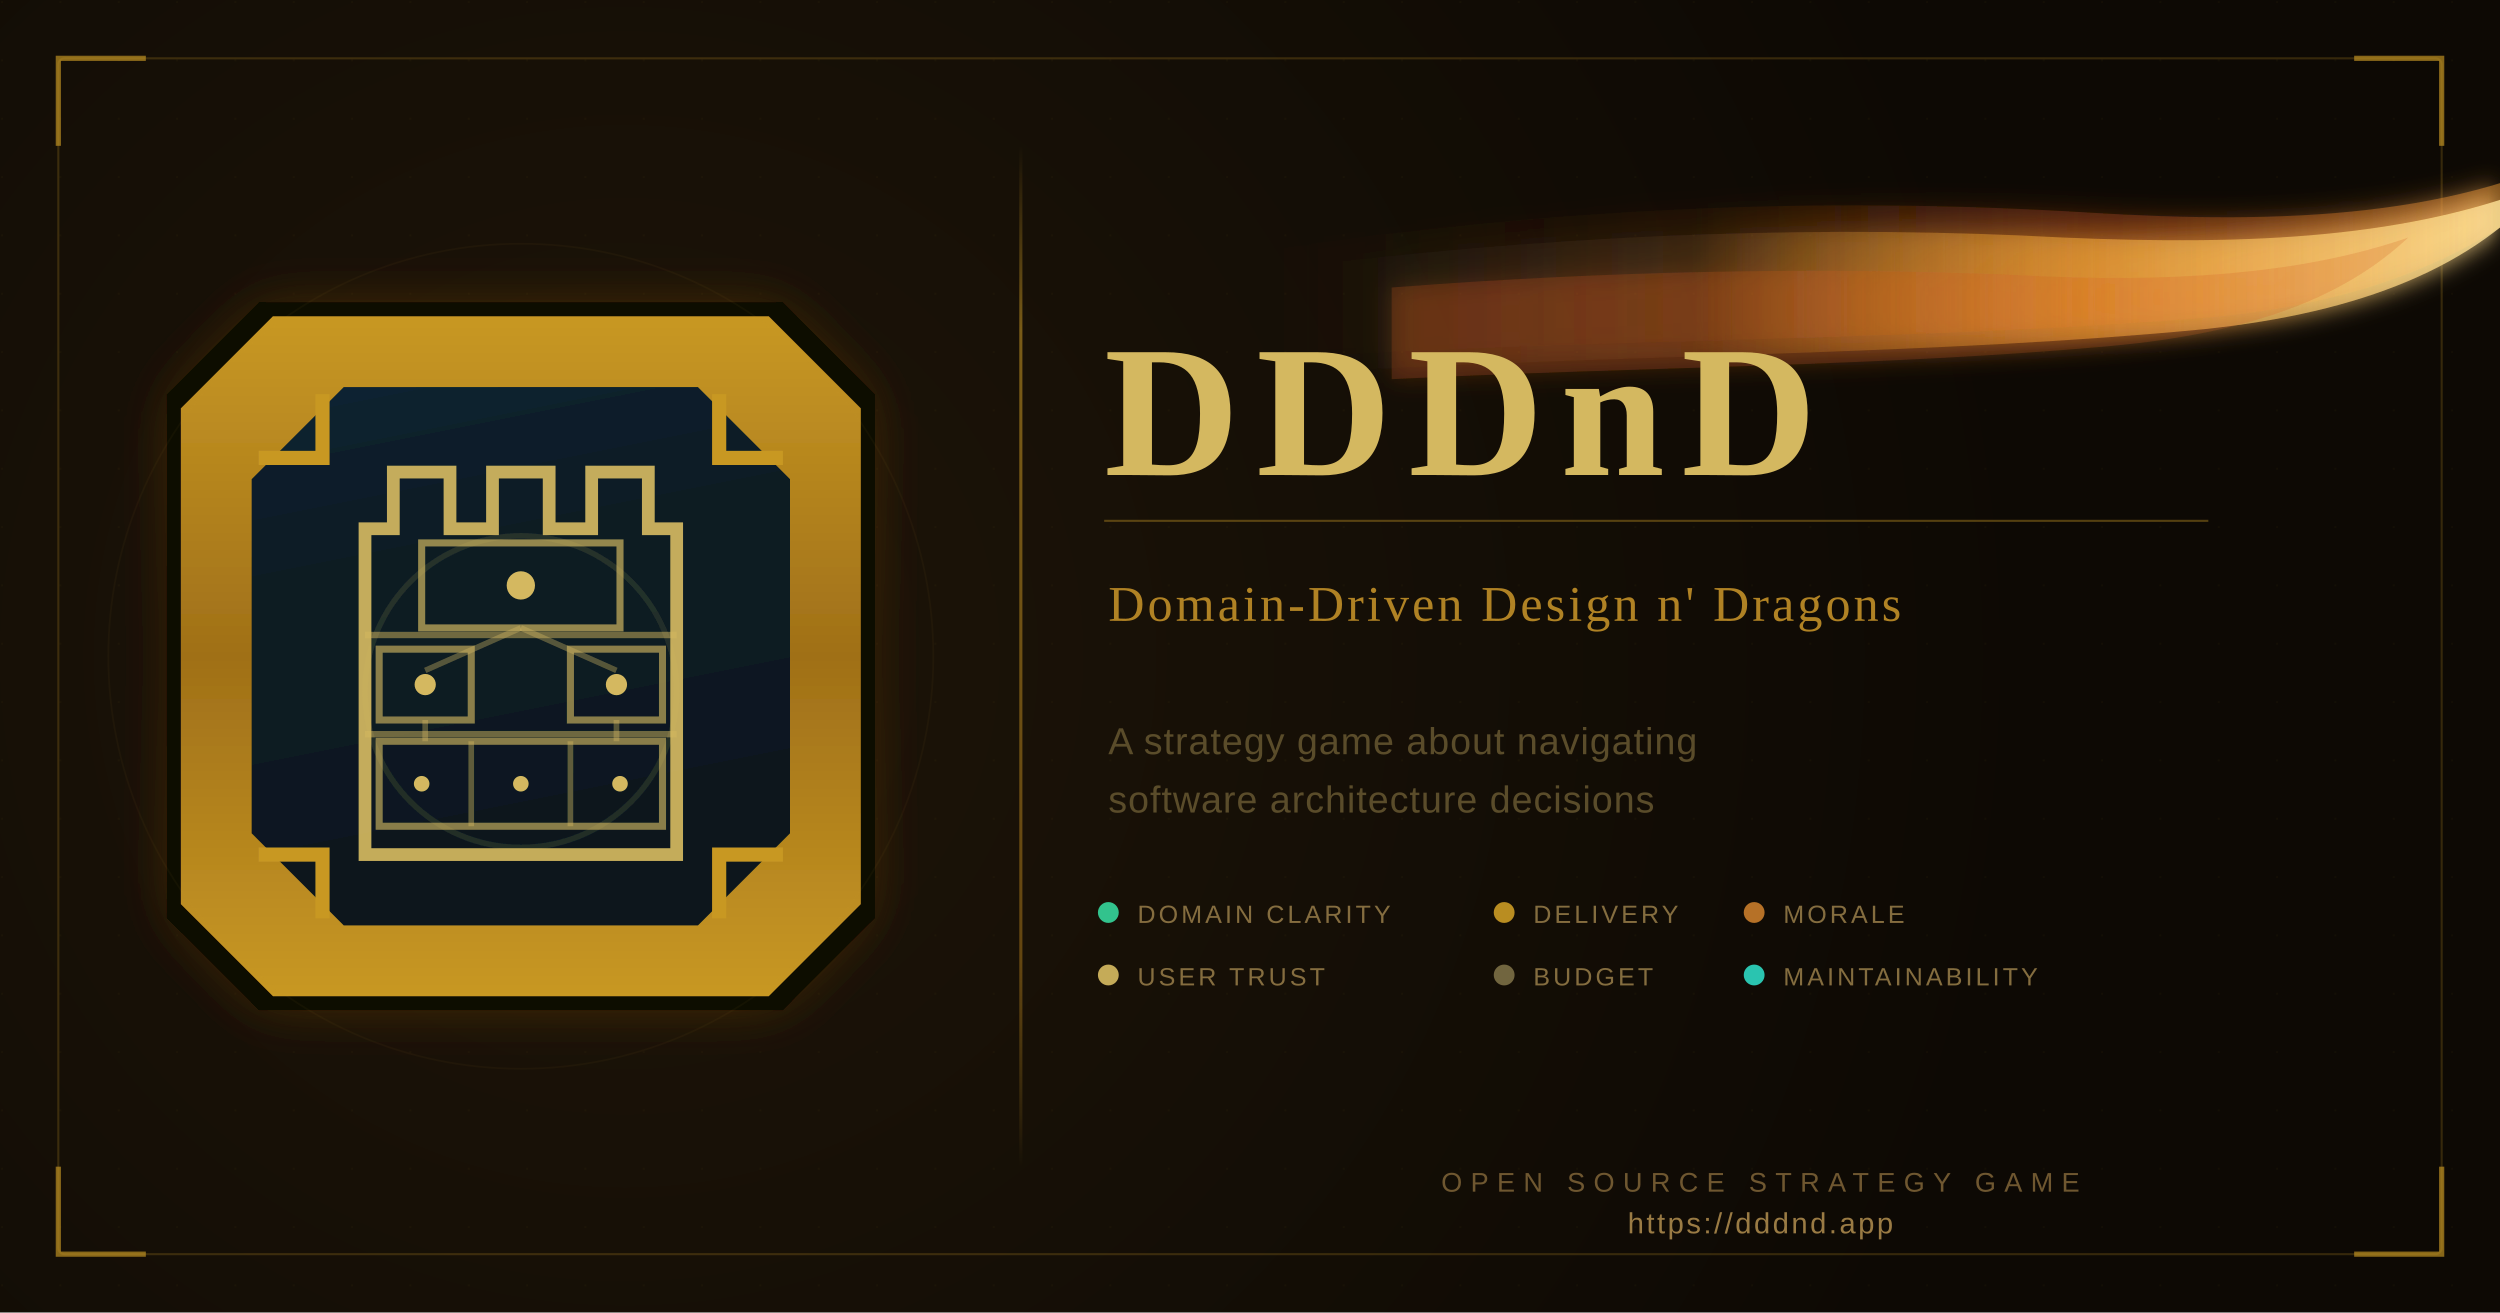
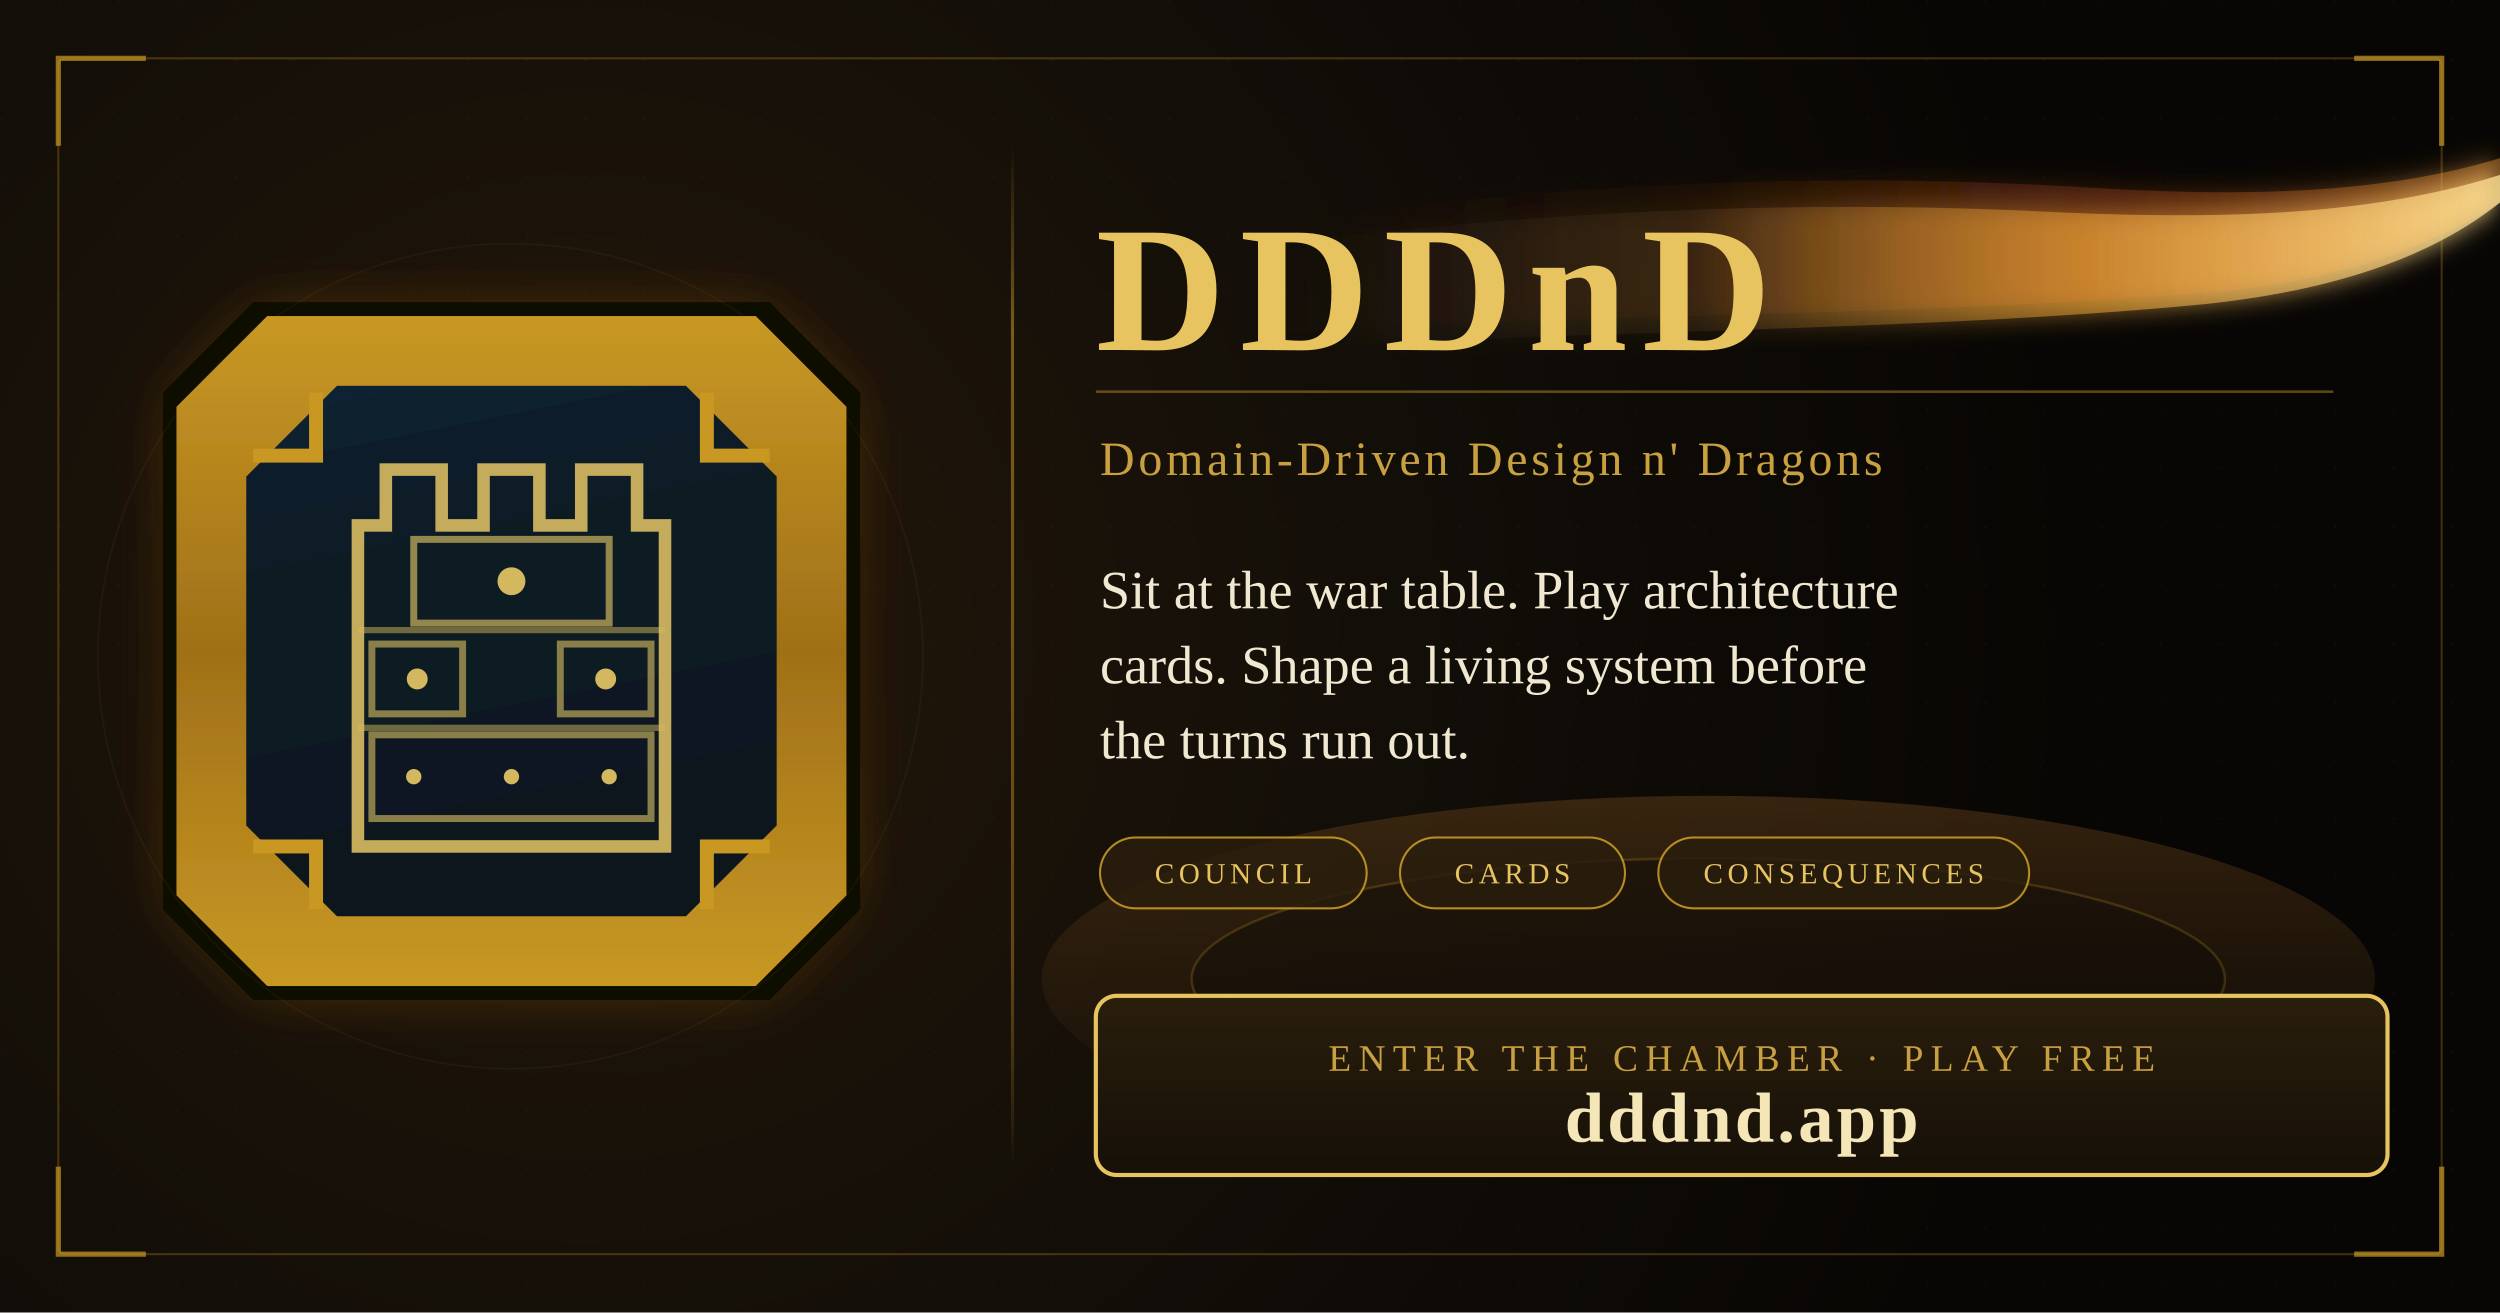
<svg xmlns="http://www.w3.org/2000/svg" viewBox="0 0 1200 630" width="1200" height="630">
  <defs>
-     <radialGradient id="og-bg" cx="300" cy="315" r="680" gradientUnits="userSpaceOnUse">
-       <stop offset="0%" stop-color="#1e1508" />
-       <stop offset="100%" stop-color="#0d0904" />
+     <radialGradient id="og-bg" cx="280" cy="300" r="720" gradientUnits="userSpaceOnUse">
+       <stop offset="0%" stop-color="#24180a" />
+       <stop offset="55%" stop-color="#120e08" />
+       <stop offset="100%" stop-color="#080604" />
    </radialGradient>
    <linearGradient id="sigil-bronze-v" x1="0" y1="0" x2="0" y2="1">
      <stop offset="0%" stop-color="#c89824" />
      <stop offset="50%" stop-color="#a07018" />
      <stop offset="100%" stop-color="#c89824" />
    </linearGradient>
    <linearGradient id="sigil-content-bg" x1="0" y1="0" x2="0.2" y2="1">
      <stop offset="0%" stop-color="#0e2232" />
      <stop offset="35%" stop-color="#0b1c24" />
      <stop offset="100%" stop-color="#08171e" />
    </linearGradient>
    <linearGradient id="og-divider" x1="0" y1="70" x2="0" y2="560" gradientUnits="userSpaceOnUse">
      <stop offset="0%" stop-color="#c89824" stop-opacity="0" />
      <stop offset="18%" stop-color="#c89824" stop-opacity="0.55" />
      <stop offset="80%" stop-color="#a07018" stop-opacity="0.55" />
      <stop offset="100%" stop-color="#c89824" stop-opacity="0" />
    </linearGradient>
+     <linearGradient id="url-plaque" x1="0" y1="0" x2="0" y2="1">
+       <stop offset="0%" stop-color="#2a1e0c" />
+       <stop offset="100%" stop-color="#161008" />
+     </linearGradient>
+     <linearGradient id="table-rim" x1="0" y1="0" x2="0" y2="1">
+       <stop offset="0%" stop-color="#5a3a16" stop-opacity="0.55" />
+       <stop offset="100%" stop-color="#2a1a0c" stop-opacity="0.15" />
+     </linearGradient>
    <pattern id="og-grid" width="28" height="28" patternUnits="userSpaceOnUse">
-       <circle cx="1" cy="1" r="0.5" fill="rgba(200,152,36,0.04)" />
+       <circle cx="1" cy="1" r="0.5" fill="rgba(200,152,36,0.05)" />
    </pattern>
    <filter id="og-glow" x="-20%" y="-20%" width="140%" height="140%">
      <feGaussianBlur in="SourceGraphic" stdDeviation="4" result="blur" />
      <feColorMatrix in="blur" type="matrix" values="0.78 0 0 0 0                 0 0.47 0 0 0                 0 0    0 0 0                 0 0    0 0.35 0" result="glow" />
      <feMerge>
        <feMergeNode in="glow" />
        <feMergeNode in="SourceGraphic" />
      </feMerge>
    </filter>
    <linearGradient id="dragon-fire-core" x1="0" y1="0" x2="1" y2="0">
      <stop offset="0%" stop-color="#ffe8a3" stop-opacity="0" />
      <stop offset="30%" stop-color="#f4aa3a" stop-opacity="0.08" />
-       <stop offset="62%" stop-color="#f4aa3a" stop-opacity="0.62" />
-       <stop offset="100%" stop-color="#ffe8a3" stop-opacity="0.95" />
+       <stop offset="62%" stop-color="#f4aa3a" stop-opacity="0.55" />
+       <stop offset="100%" stop-color="#ffe8a3" stop-opacity="0.9" />
    </linearGradient>
    <linearGradient id="dragon-fire-outer" x1="0" y1="0" x2="1" y2="0">
      <stop offset="0%" stop-color="#d35a1f" stop-opacity="0" />
      <stop offset="32%" stop-color="#d35a1f" stop-opacity="0.06" />
-       <stop offset="64%" stop-color="#d35a1f" stop-opacity="0.35" />
-       <stop offset="100%" stop-color="#f4aa3a" stop-opacity="0.68" />
+       <stop offset="64%" stop-color="#d35a1f" stop-opacity="0.32" />
+       <stop offset="100%" stop-color="#f4aa3a" stop-opacity="0.62" />
    </linearGradient>
    <filter id="dragon-fire-glow" x="-30%" y="-30%" width="160%" height="160%">
      <feGaussianBlur stdDeviation="6" result="blur" />
      <feMerge>
        <feMergeNode in="blur" />
        <feMergeNode in="SourceGraphic" />
      </feMerge>
    </filter>
  </defs>
  <rect width="1200" height="630" fill="url(#og-bg)" />
  <rect width="1200" height="630" fill="url(#og-grid)" />
-   <rect x="28" y="28" width="1144" height="574" rx="3" fill="none" stroke="#c89824" stroke-width="1" opacity="0.22" />
-   <g stroke="#c89824" stroke-width="2.5" fill="none" stroke-linecap="butt" opacity="0.65">
+   <ellipse cx="820" cy="470" rx="320" ry="88" fill="url(#table-rim)" />
+   <ellipse cx="820" cy="470" rx="248" ry="58" fill="#120c08" opacity="0.55" />
+   <ellipse cx="820" cy="470" rx="248" ry="58" fill="none" stroke="#c89824" stroke-width="1.2" opacity="0.22" />
+   <rect x="28" y="28" width="1144" height="574" rx="3" fill="none" stroke="#c89824" stroke-width="1" opacity="0.28" />
+   <g stroke="#c89824" stroke-width="2.5" fill="none" stroke-linecap="butt" opacity="0.7">
    <path d="M28,70 V28 H70" />
    <path d="M1172,70 V28 H1130" />
    <path d="M28,560 V602 H70" />
    <path d="M1172,560 V602 H1130" />
  </g>
-   <g transform="translate(80, 145) scale(3.4)" filter="url(#og-glow)">
+   <g transform="translate(78, 145) scale(3.35)" filter="url(#og-glow)">
    <path d="M13,0 H87 L100,13 V87 L87,100 H13 L0,87 V13 Z" fill="#0d0904" />
    <path d="M15,2 H85 L98,15 V85 L85,98 H15 L2,85 V15 Z" fill="url(#sigil-bronze-v)" />
    <path d="M25,12 H75 L88,25 V75 L75,88 H25 L12,75 V25 Z" fill="url(#sigil-content-bg)" />
    <g stroke="#d4b860" fill="none">
      <path d="M28,78 V32 H32 V24 H40 V32 H46 V24 H54 V32 H60 V24 H68 V32 H72 V78 Z" stroke-width="1.8" stroke-linejoin="miter" stroke-linecap="square" opacity="0.92" />
      <line x1="28" y1="47" x2="72" y2="47" stroke-width="0.9" opacity="0.50" />
      <line x1="28" y1="61" x2="72" y2="61" stroke-width="0.9" opacity="0.50" />
      <rect x="36" y="34" width="28" height="12" stroke-width="1.0" opacity="0.68" />
      <rect x="30" y="49" width="13" height="10" stroke-width="1.0" opacity="0.63" />
      <rect x="57" y="49" width="13" height="10" stroke-width="1.0" opacity="0.63" />
      <rect x="30" y="62" width="40" height="12" stroke-width="1.0" opacity="0.63" />
-       <line x1="43" y1="62" x2="43" y2="74" stroke-width="0.8" opacity="0.42" />
-       <line x1="57" y1="62" x2="57" y2="74" stroke-width="0.8" opacity="0.42" />
-       <line x1="50" y1="46" x2="36.5" y2="52" stroke-width="0.8" opacity="0.38" />
-       <line x1="50" y1="46" x2="63.5" y2="52" stroke-width="0.8" opacity="0.38" />
-       <line x1="36.5" y1="59" x2="36.5" y2="62" stroke-width="0.8" opacity="0.38" />
-       <line x1="63.5" y1="59" x2="63.5" y2="62" stroke-width="0.8" opacity="0.38" />
-       <circle cx="50" cy="55" r="22" stroke-width="0.8" opacity="0.13" />
    </g>
    <g fill="#d4b860">
      <circle cx="50" cy="40" r="2.0" />
      <circle cx="36.5" cy="54" r="1.5" />
      <circle cx="63.5" cy="54" r="1.5" />
      <circle cx="36" cy="68" r="1.1" />
      <circle cx="50" cy="68" r="1.1" />
      <circle cx="64" cy="68" r="1.1" />
    </g>
    <g stroke="#c89824" stroke-width="2" fill="none" stroke-linecap="butt">
      <path d="M13,22 H22 V13" />
      <path d="M87,22 H78 V13" />
      <path d="M13,78 H22 V87" />
      <path d="M87,78 H78 V87" />
    </g>
  </g>
-   <circle cx="250" cy="315" r="198" fill="none" stroke="#c89824" stroke-width="0.8" opacity="0.05" />
-   <line x1="490" y1="70" x2="490" y2="560" stroke="url(#og-divider)" stroke-width="1.5" />
-   <g transform="translate(0, -18)" filter="url(#dragon-fire-glow)">
-     <path d="M610,138 C742,118 872,112 1002,120 C1098,126 1182,122 1248,86 C1208,132 1148,162 1064,170 C924,182 770,180 610,190 Z" fill="url(#dragon-fire-outer)" opacity="0.8" />
-     <path d="M640,144 C760,130 880,126 990,132 C1082,136 1158,132 1222,106 C1188,146 1134,168 1058,176 C934,188 792,188 640,196 Z" fill="url(#dragon-fire-core)" opacity="0.9" />
-     <path d="M668,156 C772,148 872,146 968,150 C1040,154 1104,150 1156,132 C1124,162 1078,178 1014,184 C904,194 788,194 668,200 Z" fill="#d35a1f" opacity="0.22" />
+   <circle cx="245" cy="315" r="198" fill="none" stroke="#c89824" stroke-width="0.8" opacity="0.06" />
+   <line x1="486" y1="70" x2="486" y2="560" stroke="url(#og-divider)" stroke-width="1.5" />
+   <g transform="translate(0, -10)" filter="url(#dragon-fire-glow)">
+     <path d="M610,118 C742,98 872,92 1002,100 C1098,106 1182,102 1248,66 C1208,112 1148,142 1064,150 C924,162 770,160 610,170 Z" fill="url(#dragon-fire-outer)" opacity="0.75" />
+     <path d="M640,124 C760,110 880,106 990,112 C1082,116 1158,112 1222,86 C1188,126 1134,148 1058,156 C934,168 792,168 640,176 Z" fill="url(#dragon-fire-core)" opacity="0.88" />
  </g>
-   <text x="530" y="228" font-family="'Georgia', 'Times New Roman', serif" font-size="90" font-weight="700" fill="#d4b860" letter-spacing="8">DDDnD</text>
-   <line x1="530" y1="250" x2="1060" y2="250" stroke="#c89824" stroke-width="1" opacity="0.38" />
-   <text x="532" y="298" font-family="'Georgia', 'Times New Roman', serif" font-size="24" font-weight="400" fill="#b08224" letter-spacing="1.5">Domain-Driven Design n' Dragons</text>
-   <text x="532" y="362" font-family="'Helvetica Neue', 'Arial', sans-serif" font-size="18" font-weight="400" fill="#5a4c2a" letter-spacing="0.5">A strategy game about navigating</text>
-   <text x="532" y="390" font-family="'Helvetica Neue', 'Arial', sans-serif" font-size="18" font-weight="400" fill="#5a4c2a" letter-spacing="0.5">software architecture decisions</text>
-   <g transform="translate(532, 438)" opacity="0.92">
-     <circle cx="0" cy="0" r="5" fill="#34d399" />
-     <text x="14" y="5" font-family="'Helvetica Neue', 'Arial', sans-serif" font-size="12" fill="#8e7544" letter-spacing="1.5">DOMAIN CLARITY</text>
-     <circle cx="190" cy="0" r="5" fill="#c89824" />
-     <text x="204" y="5" font-family="'Helvetica Neue', 'Arial', sans-serif" font-size="12" fill="#8e7544" letter-spacing="1.5">DELIVERY</text>
-     <circle cx="310" cy="0" r="5" fill="#c47a2a" />
-     <text x="324" y="5" font-family="'Helvetica Neue', 'Arial', sans-serif" font-size="12" fill="#8e7544" letter-spacing="1.5">MORALE</text>
+   <text x="526" y="168" font-family="Georgia, 'Times New Roman', serif" font-size="86" font-weight="700" fill="#e8c460" letter-spacing="7">DDDnD</text>
+   <line x1="526" y1="188" x2="1120" y2="188" stroke="#c89824" stroke-width="1.2" opacity="0.45" />
+   <text x="528" y="228" font-family="Georgia, 'Times New Roman', serif" font-size="23" font-weight="400" fill="#c8a040" letter-spacing="1.8">Domain-Driven Design n' Dragons</text>
+   <text x="528" y="292" font-family="Georgia, 'Times New Roman', serif" font-size="26" font-weight="400" fill="#f0e8d0">Sit at the war table. Play architecture</text>
+   <text x="528" y="328" font-family="Georgia, 'Times New Roman', serif" font-size="26" font-weight="400" fill="#f0e8d0">cards. Shape a living system before</text>
+   <text x="528" y="364" font-family="Georgia, 'Times New Roman', serif" font-size="26" font-weight="400" fill="#f0e8d0">the turns run out.</text>
+   <g transform="translate(528, 402)">
+     <rect x="0" y="0" width="128" height="34" rx="17" fill="rgba(42,30,12,0.92)" stroke="#c89824" stroke-width="1" opacity="0.9" />
+     <text x="64" y="22" text-anchor="middle" font-family="Georgia, 'Times New Roman', serif" font-size="14" fill="#e8c460" letter-spacing="2.2">COUNCIL</text>
+     <rect x="144" y="0" width="108" height="34" rx="17" fill="rgba(42,30,12,0.92)" stroke="#c89824" stroke-width="1" opacity="0.9" />
+     <text x="198" y="22" text-anchor="middle" font-family="Georgia, 'Times New Roman', serif" font-size="14" fill="#e8c460" letter-spacing="2.2">CARDS</text>
+     <rect x="268" y="0" width="178" height="34" rx="17" fill="rgba(42,30,12,0.92)" stroke="#c89824" stroke-width="1" opacity="0.9" />
+     <text x="357" y="22" text-anchor="middle" font-family="Georgia, 'Times New Roman', serif" font-size="14" fill="#e8c460" letter-spacing="2.2">CONSEQUENCES</text>
  </g>
-   <g transform="translate(532, 468)" opacity="0.92">
-     <circle cx="0" cy="0" r="5" fill="#d4b860" />
-     <text x="14" y="5" font-family="'Helvetica Neue', 'Arial', sans-serif" font-size="12" fill="#8e7544" letter-spacing="1.5">USER TRUST</text>
-     <circle cx="190" cy="0" r="5" fill="#7a6c44" />
-     <text x="204" y="5" font-family="'Helvetica Neue', 'Arial', sans-serif" font-size="12" fill="#8e7544" letter-spacing="1.5">BUDGET</text>
-     <circle cx="310" cy="0" r="5" fill="#2dd4bf" />
-     <text x="324" y="5" font-family="'Helvetica Neue', 'Arial', sans-serif" font-size="12" fill="#8e7544" letter-spacing="1.5">MAINTAINABILITY</text>
+   <g transform="translate(526, 478)">
+     <rect x="0" y="0" width="620" height="86" rx="10" fill="url(#url-plaque)" stroke="#e8c460" stroke-width="2" />
+     <text x="310" y="36" text-anchor="middle" font-family="Georgia, 'Times New Roman', serif" font-size="18" fill="#c8a040" letter-spacing="3.5">ENTER THE CHAMBER · PLAY FREE</text>
+     <text x="310" y="70" text-anchor="middle" font-family="Georgia, 'Times New Roman', serif" font-size="34" font-weight="700" fill="#f5e6b8" letter-spacing="1.5">dddnd.app</text>
  </g>
-   <text x="845" y="572" font-family="'Helvetica Neue', 'Arial', sans-serif" font-size="13" fill="#6f5730" text-anchor="middle" letter-spacing="4">OPEN SOURCE STRATEGY GAME</text>
-   <text x="845" y="592" font-family="'Helvetica Neue', 'Arial', sans-serif" font-size="14" fill="#9a7b44" text-anchor="middle" letter-spacing="1.2">https://dddnd.app</text>
</svg>
